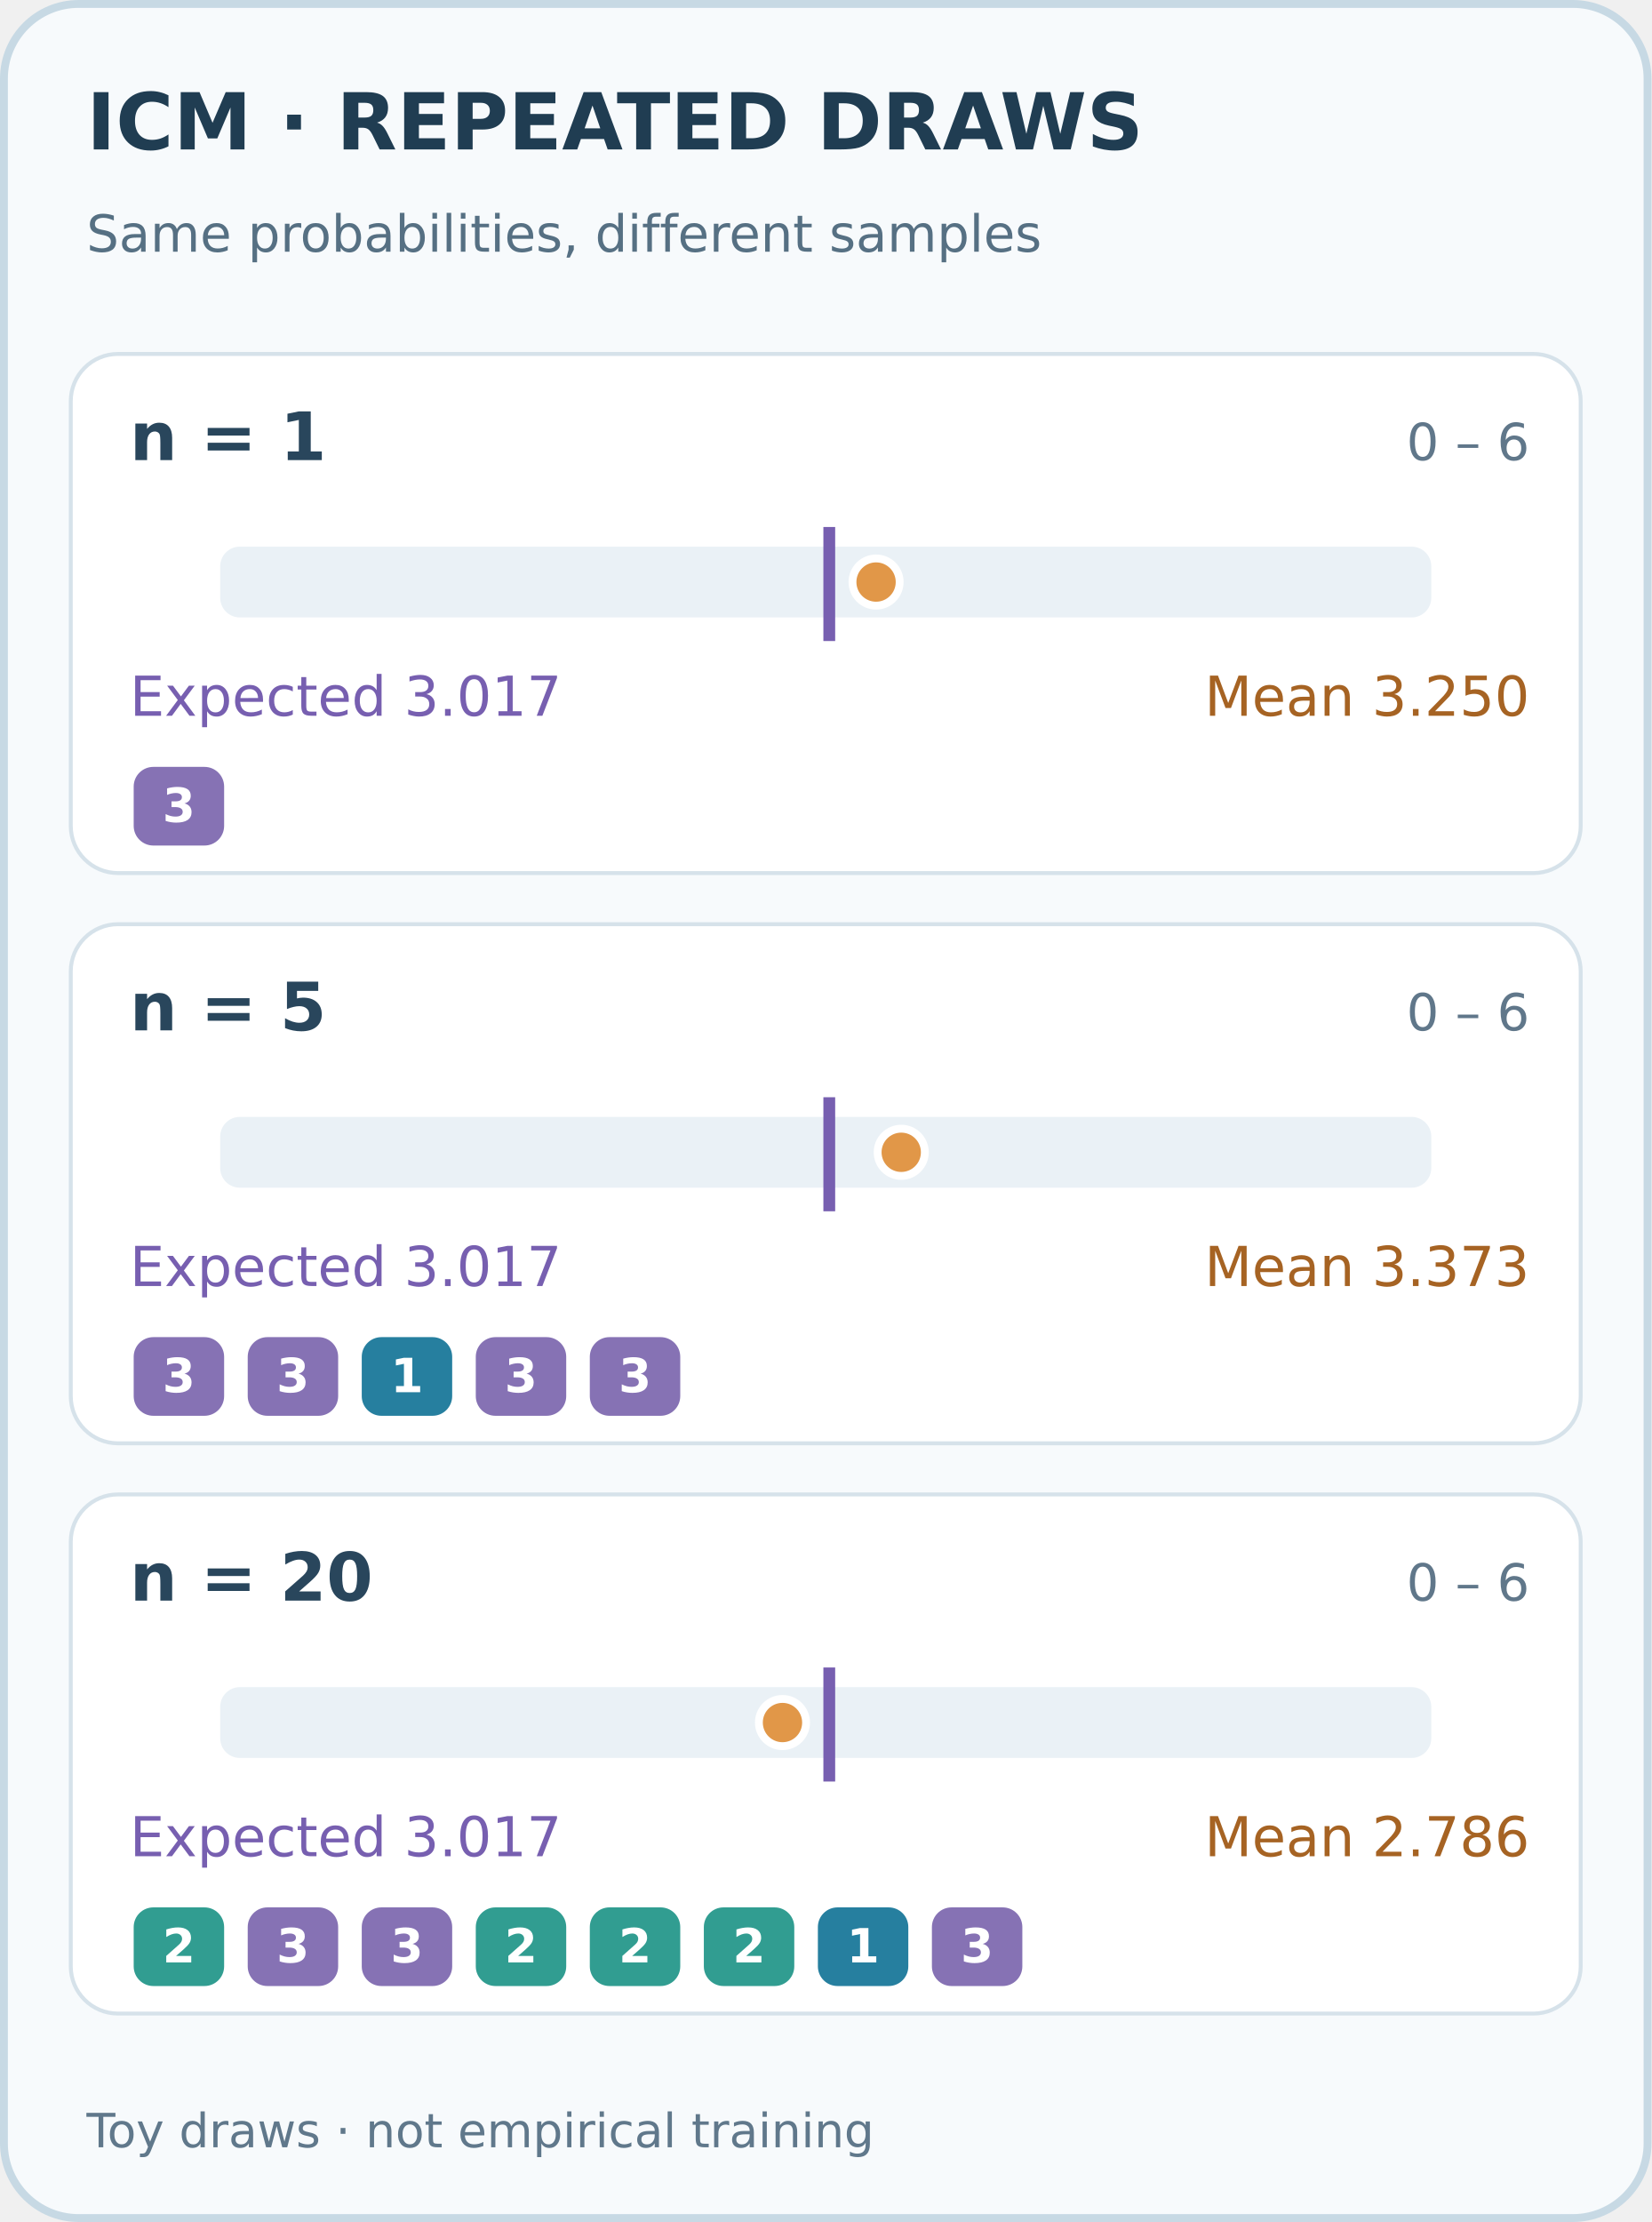
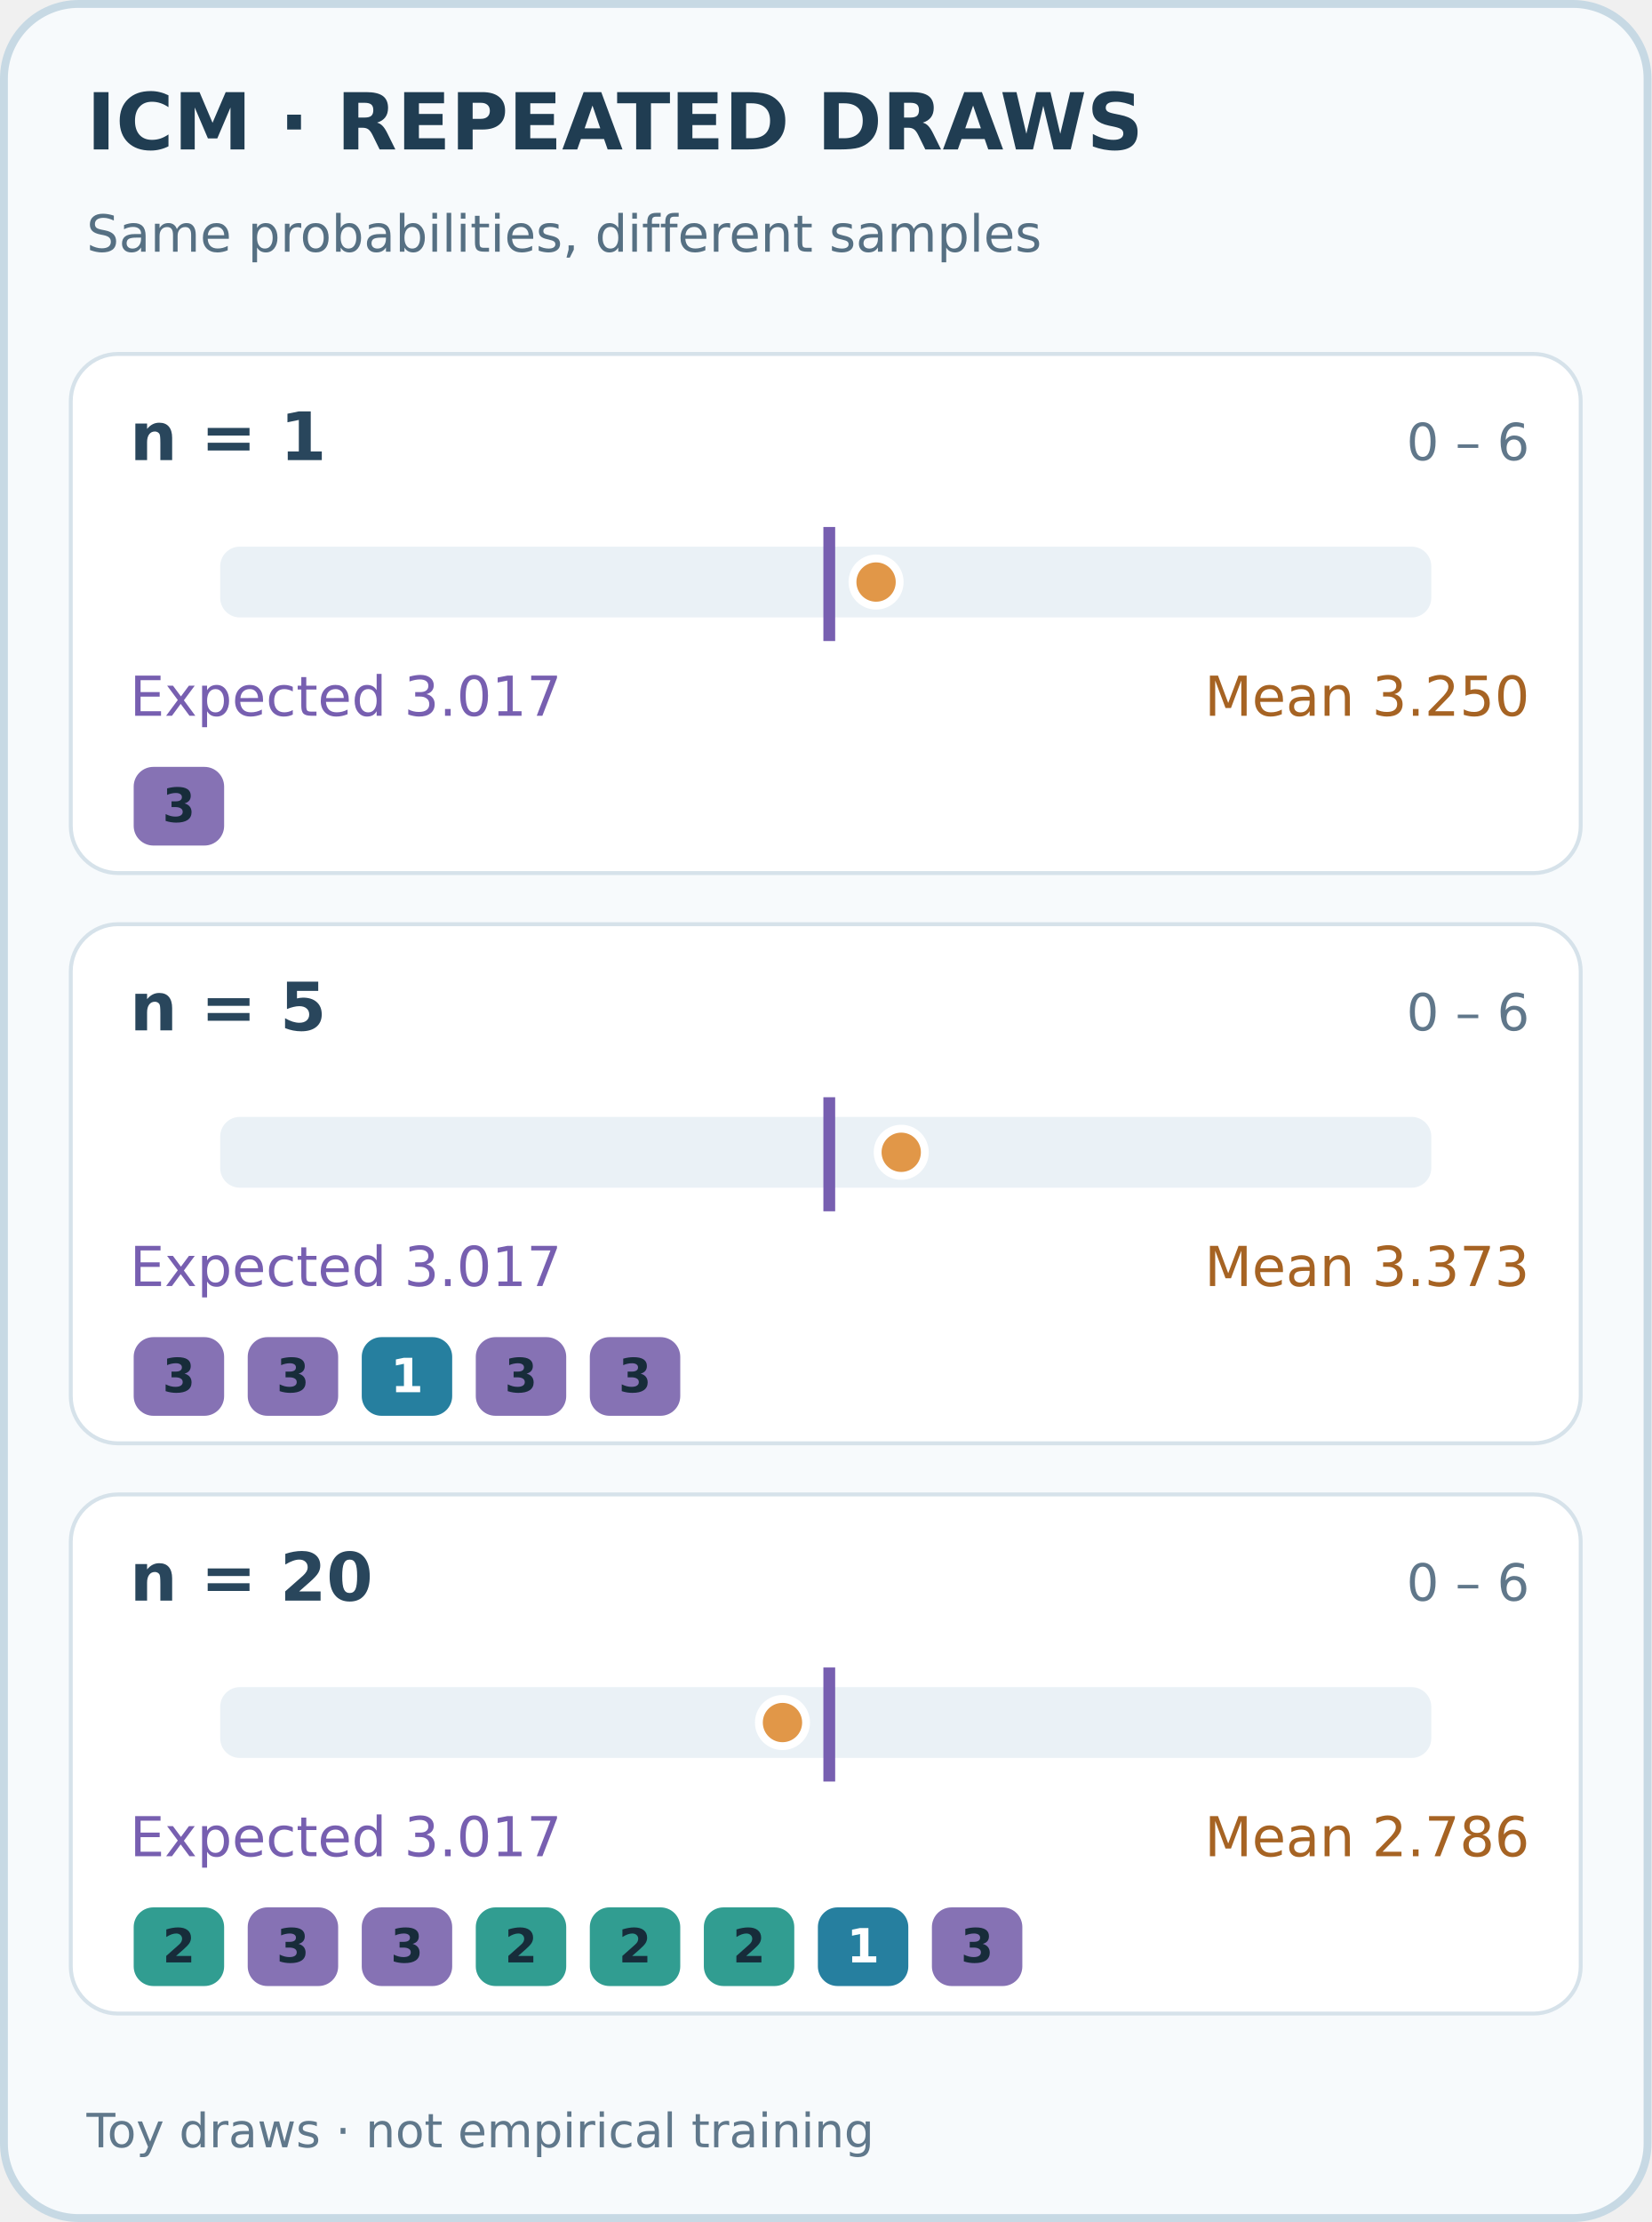
<svg xmlns="http://www.w3.org/2000/svg" width="420" height="565" viewBox="0 0 420 565" role="img" aria-labelledby="title desc">
  <rect x="1" y="1" width="418" height="563" rx="19" fill="#f7fafc" stroke="#c7d9e4" stroke-width="2" />
  <text x="22" y="38" font-family="DejaVu Sans,Arial,sans-serif" font-size="20" font-weight="700" fill="#203d52">ICM · REPEATED DRAWS</text>
  <text x="22" y="64" font-family="DejaVu Sans,Arial,sans-serif" font-size="13" fill="#567083">Same probabilities, different samples</text>
  <rect x="18" y="90" width="384" height="132" rx="12" fill="#ffffff" stroke="#d6e2ea" />
  <text x="33" y="117" font-family="DejaVu Sans,Arial,sans-serif" font-size="17" font-weight="700" fill="#29465c">n = 1</text>
  <text x="389" y="117" text-anchor="end" font-family="DejaVu Sans,Arial,sans-serif" font-size="13" fill="#60778a">0 – 6</text>
  <rect x="56" y="139" width="308" height="18" rx="5" fill="#eaf1f6" />
  <line x1="210.9" x2="210.9" y1="134" y2="163" stroke="#775fb0" stroke-width="3" />
  <circle cx="222.8" cy="148" r="6" fill="#e19748" stroke="white" stroke-width="2" />
  <text x="33" y="182" font-family="DejaVu Sans,Arial,sans-serif" font-size="14" fill="#775fb0">Expected 3.017</text>
  <text x="389" y="182" text-anchor="end" font-family="DejaVu Sans,Arial,sans-serif" font-size="14" fill="#a66323">Mean 3.250</text>
  <rect x="34" y="195" width="23" height="20" rx="5" fill="#8672b4" />
-   <text x="45.5" y="209" text-anchor="middle" font-family="DejaVu Sans,Arial,sans-serif" font-size="12" font-weight="700" fill="white">3</text>
+   <text x="45.5" y="209" text-anchor="middle" font-family="DejaVu Sans,Arial,sans-serif" font-size="12" font-weight="700" fill="#172c3a">3</text>
  <rect x="18" y="235" width="384" height="132" rx="12" fill="#ffffff" stroke="#d6e2ea" />
  <text x="33" y="262" font-family="DejaVu Sans,Arial,sans-serif" font-size="17" font-weight="700" fill="#29465c">n = 5</text>
  <text x="389" y="262" text-anchor="end" font-family="DejaVu Sans,Arial,sans-serif" font-size="13" fill="#60778a">0 – 6</text>
  <rect x="56" y="284" width="308" height="18" rx="5" fill="#eaf1f6" />
  <line x1="210.9" x2="210.9" y1="279" y2="308" stroke="#775fb0" stroke-width="3" />
  <circle cx="229.2" cy="293" r="6" fill="#e19748" stroke="white" stroke-width="2" />
  <text x="33" y="327" font-family="DejaVu Sans,Arial,sans-serif" font-size="14" fill="#775fb0">Expected 3.017</text>
  <text x="389" y="327" text-anchor="end" font-family="DejaVu Sans,Arial,sans-serif" font-size="14" fill="#a66323">Mean 3.373</text>
  <rect x="34" y="340" width="23" height="20" rx="5" fill="#8672b4" />
-   <text x="45.5" y="354" text-anchor="middle" font-family="DejaVu Sans,Arial,sans-serif" font-size="12" font-weight="700" fill="white">3</text>
+   <text x="45.5" y="354" text-anchor="middle" font-family="DejaVu Sans,Arial,sans-serif" font-size="12" font-weight="700" fill="#172c3a">3</text>
  <rect x="63" y="340" width="23" height="20" rx="5" fill="#8672b4" />
-   <text x="74.5" y="354" text-anchor="middle" font-family="DejaVu Sans,Arial,sans-serif" font-size="12" font-weight="700" fill="white">3</text>
+   <text x="74.5" y="354" text-anchor="middle" font-family="DejaVu Sans,Arial,sans-serif" font-size="12" font-weight="700" fill="#172c3a">3</text>
  <rect x="92" y="340" width="23" height="20" rx="5" fill="#267f9f" />
  <text x="103.5" y="354" text-anchor="middle" font-family="DejaVu Sans,Arial,sans-serif" font-size="12" font-weight="700" fill="white">1</text>
  <rect x="121" y="340" width="23" height="20" rx="5" fill="#8672b4" />
-   <text x="132.5" y="354" text-anchor="middle" font-family="DejaVu Sans,Arial,sans-serif" font-size="12" font-weight="700" fill="white">3</text>
+   <text x="132.5" y="354" text-anchor="middle" font-family="DejaVu Sans,Arial,sans-serif" font-size="12" font-weight="700" fill="#172c3a">3</text>
  <rect x="150" y="340" width="23" height="20" rx="5" fill="#8672b4" />
-   <text x="161.5" y="354" text-anchor="middle" font-family="DejaVu Sans,Arial,sans-serif" font-size="12" font-weight="700" fill="white">3</text>
+   <text x="161.5" y="354" text-anchor="middle" font-family="DejaVu Sans,Arial,sans-serif" font-size="12" font-weight="700" fill="#172c3a">3</text>
  <rect x="18" y="380" width="384" height="132" rx="12" fill="#ffffff" stroke="#d6e2ea" />
  <text x="33" y="407" font-family="DejaVu Sans,Arial,sans-serif" font-size="17" font-weight="700" fill="#29465c">n = 20</text>
  <text x="389" y="407" text-anchor="end" font-family="DejaVu Sans,Arial,sans-serif" font-size="13" fill="#60778a">0 – 6</text>
  <rect x="56" y="429" width="308" height="18" rx="5" fill="#eaf1f6" />
  <line x1="210.9" x2="210.9" y1="424" y2="453" stroke="#775fb0" stroke-width="3" />
  <circle cx="199.0" cy="438" r="6" fill="#e19748" stroke="white" stroke-width="2" />
  <text x="33" y="472" font-family="DejaVu Sans,Arial,sans-serif" font-size="14" fill="#775fb0">Expected 3.017</text>
  <text x="389" y="472" text-anchor="end" font-family="DejaVu Sans,Arial,sans-serif" font-size="14" fill="#a66323">Mean 2.786</text>
  <rect x="34" y="485" width="23" height="20" rx="5" fill="#319d91" />
-   <text x="45.5" y="499" text-anchor="middle" font-family="DejaVu Sans,Arial,sans-serif" font-size="12" font-weight="700" fill="white">2</text>
+   <text x="45.5" y="499" text-anchor="middle" font-family="DejaVu Sans,Arial,sans-serif" font-size="12" font-weight="700" fill="#172c3a">2</text>
  <rect x="63" y="485" width="23" height="20" rx="5" fill="#8672b4" />
-   <text x="74.5" y="499" text-anchor="middle" font-family="DejaVu Sans,Arial,sans-serif" font-size="12" font-weight="700" fill="white">3</text>
+   <text x="74.5" y="499" text-anchor="middle" font-family="DejaVu Sans,Arial,sans-serif" font-size="12" font-weight="700" fill="#172c3a">3</text>
  <rect x="92" y="485" width="23" height="20" rx="5" fill="#8672b4" />
-   <text x="103.5" y="499" text-anchor="middle" font-family="DejaVu Sans,Arial,sans-serif" font-size="12" font-weight="700" fill="white">3</text>
+   <text x="103.5" y="499" text-anchor="middle" font-family="DejaVu Sans,Arial,sans-serif" font-size="12" font-weight="700" fill="#172c3a">3</text>
  <rect x="121" y="485" width="23" height="20" rx="5" fill="#319d91" />
-   <text x="132.5" y="499" text-anchor="middle" font-family="DejaVu Sans,Arial,sans-serif" font-size="12" font-weight="700" fill="white">2</text>
+   <text x="132.5" y="499" text-anchor="middle" font-family="DejaVu Sans,Arial,sans-serif" font-size="12" font-weight="700" fill="#172c3a">2</text>
  <rect x="150" y="485" width="23" height="20" rx="5" fill="#319d91" />
-   <text x="161.5" y="499" text-anchor="middle" font-family="DejaVu Sans,Arial,sans-serif" font-size="12" font-weight="700" fill="white">2</text>
+   <text x="161.5" y="499" text-anchor="middle" font-family="DejaVu Sans,Arial,sans-serif" font-size="12" font-weight="700" fill="#172c3a">2</text>
  <rect x="179" y="485" width="23" height="20" rx="5" fill="#319d91" />
-   <text x="190.5" y="499" text-anchor="middle" font-family="DejaVu Sans,Arial,sans-serif" font-size="12" font-weight="700" fill="white">2</text>
+   <text x="190.5" y="499" text-anchor="middle" font-family="DejaVu Sans,Arial,sans-serif" font-size="12" font-weight="700" fill="#172c3a">2</text>
  <rect x="208" y="485" width="23" height="20" rx="5" fill="#267f9f" />
  <text x="219.5" y="499" text-anchor="middle" font-family="DejaVu Sans,Arial,sans-serif" font-size="12" font-weight="700" fill="white">1</text>
  <rect x="237" y="485" width="23" height="20" rx="5" fill="#8672b4" />
-   <text x="248.5" y="499" text-anchor="middle" font-family="DejaVu Sans,Arial,sans-serif" font-size="12" font-weight="700" fill="white">3</text>
+   <text x="248.5" y="499" text-anchor="middle" font-family="DejaVu Sans,Arial,sans-serif" font-size="12" font-weight="700" fill="#172c3a">3</text>
  <text x="22" y="546" font-family="DejaVu Sans,Arial,sans-serif" font-size="12" fill="#60788b">Toy draws · not empirical training</text>
</svg>
